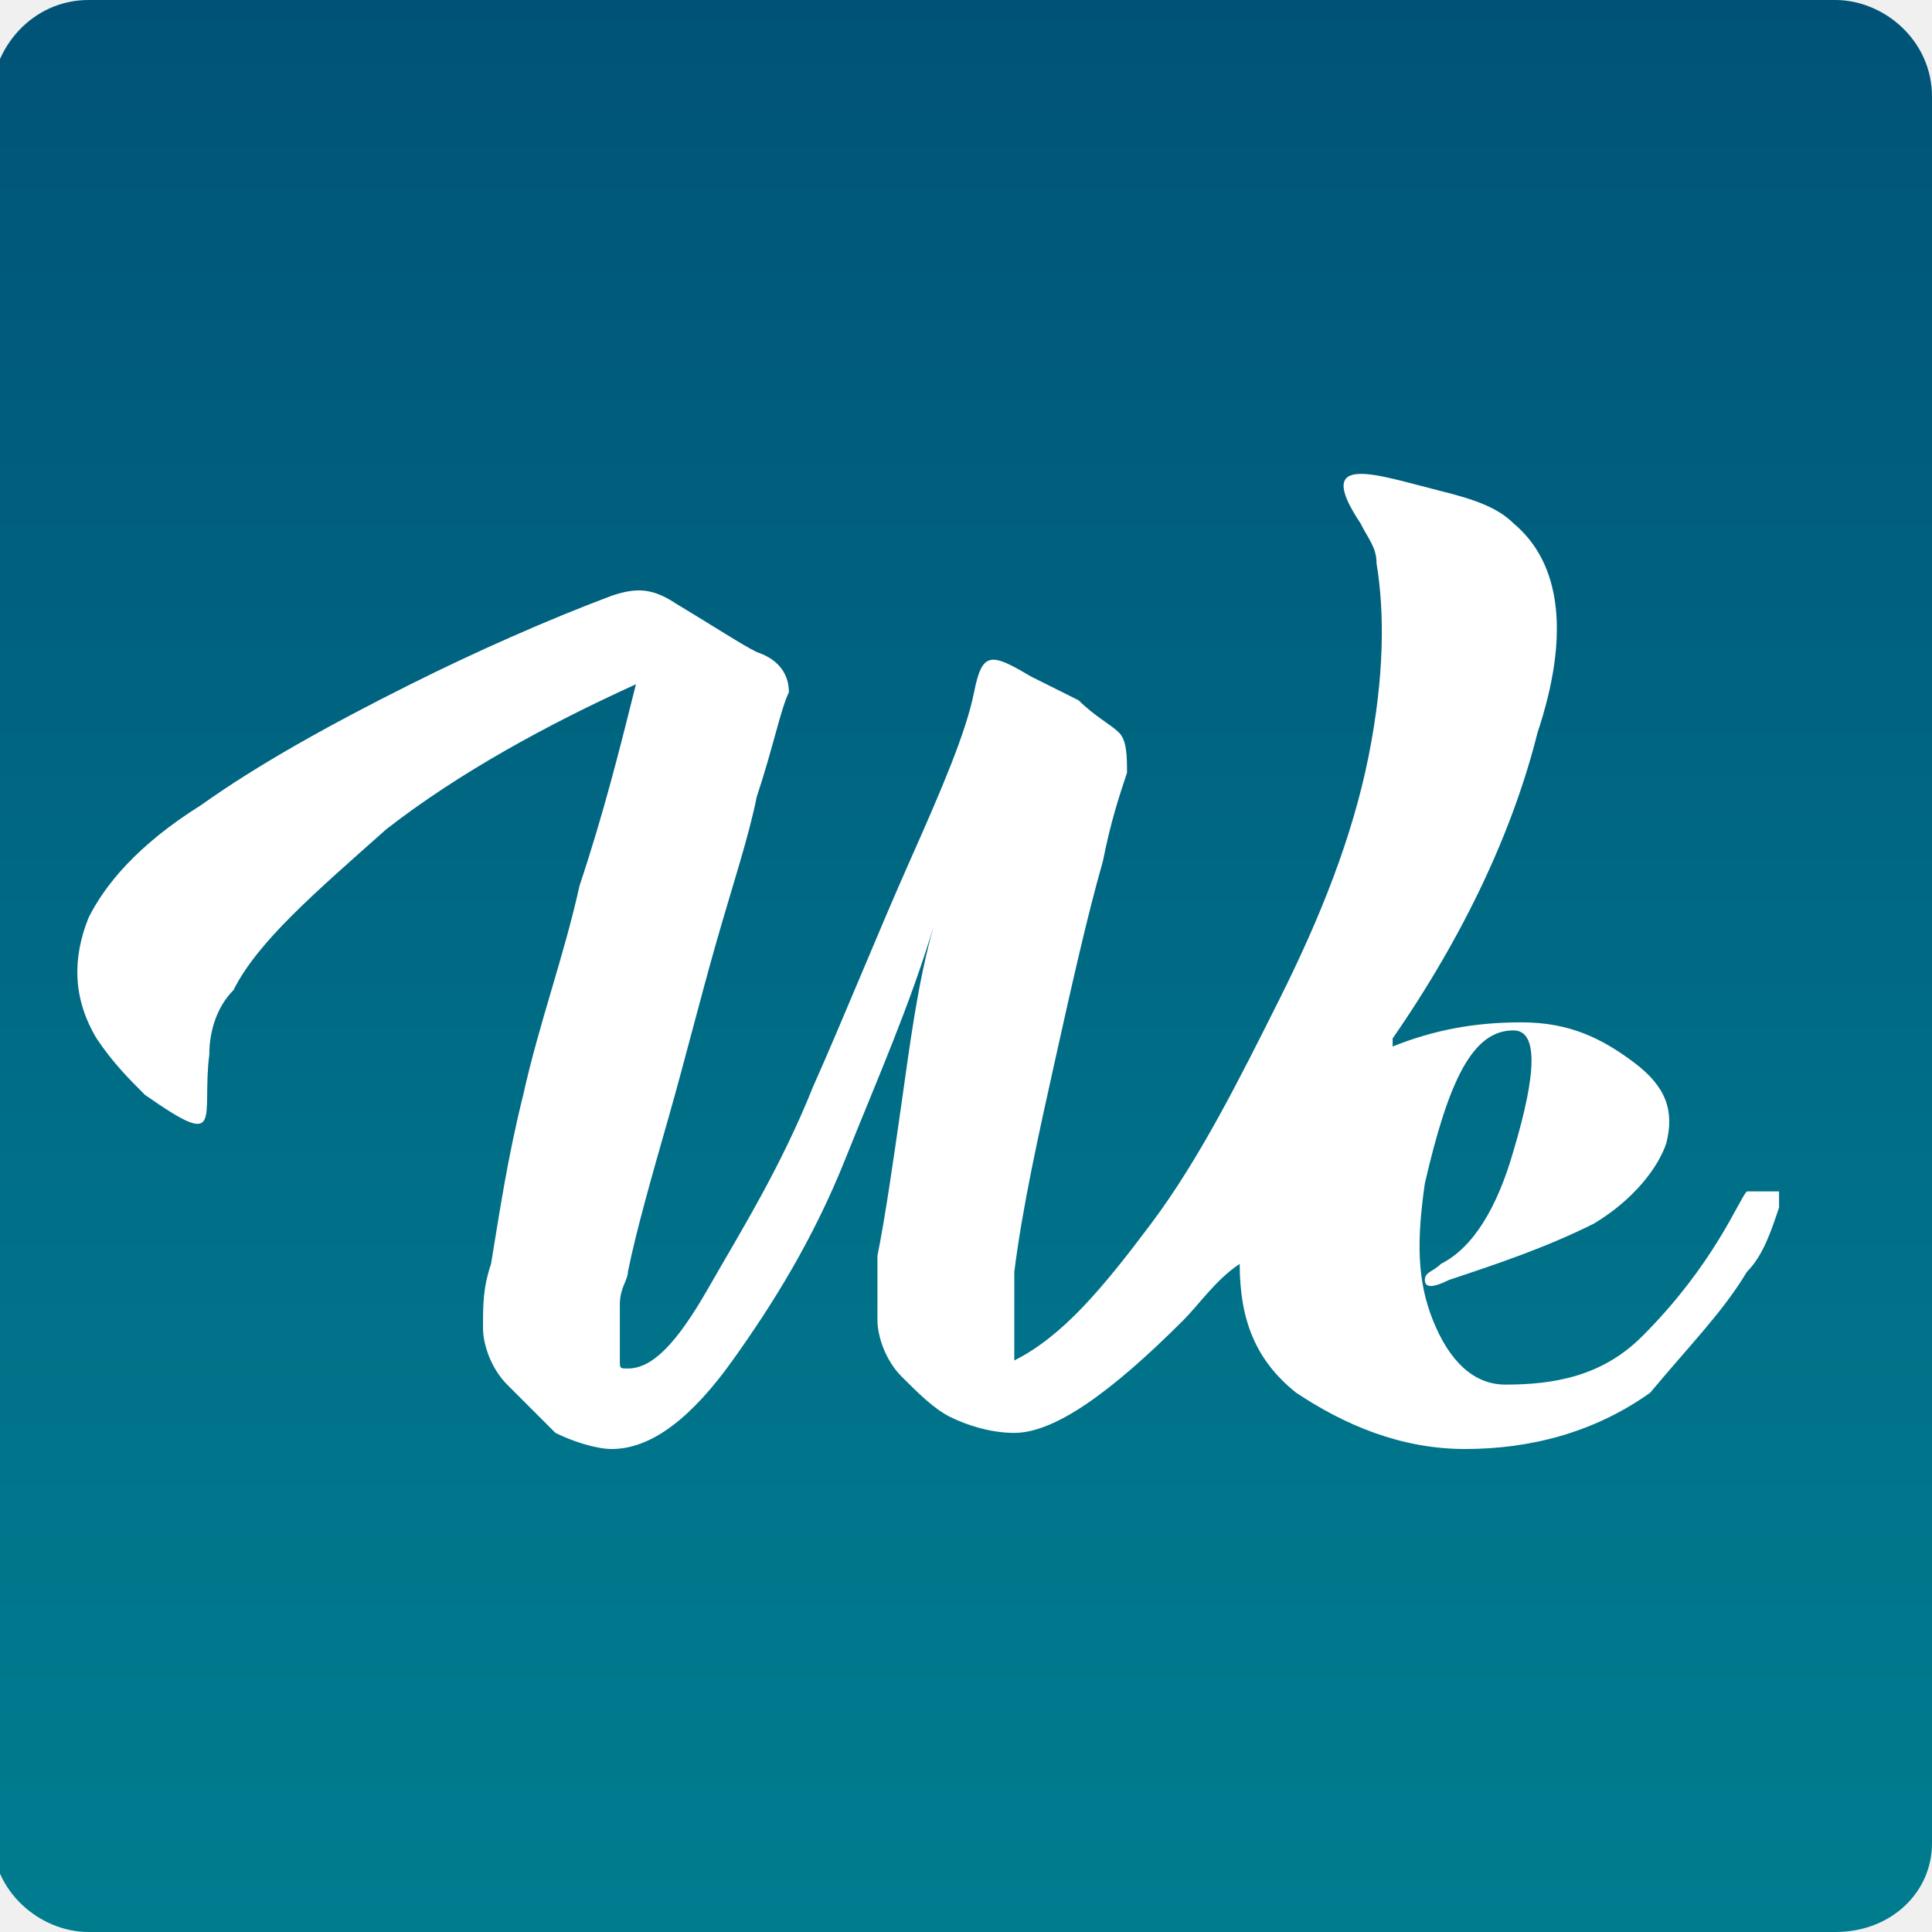
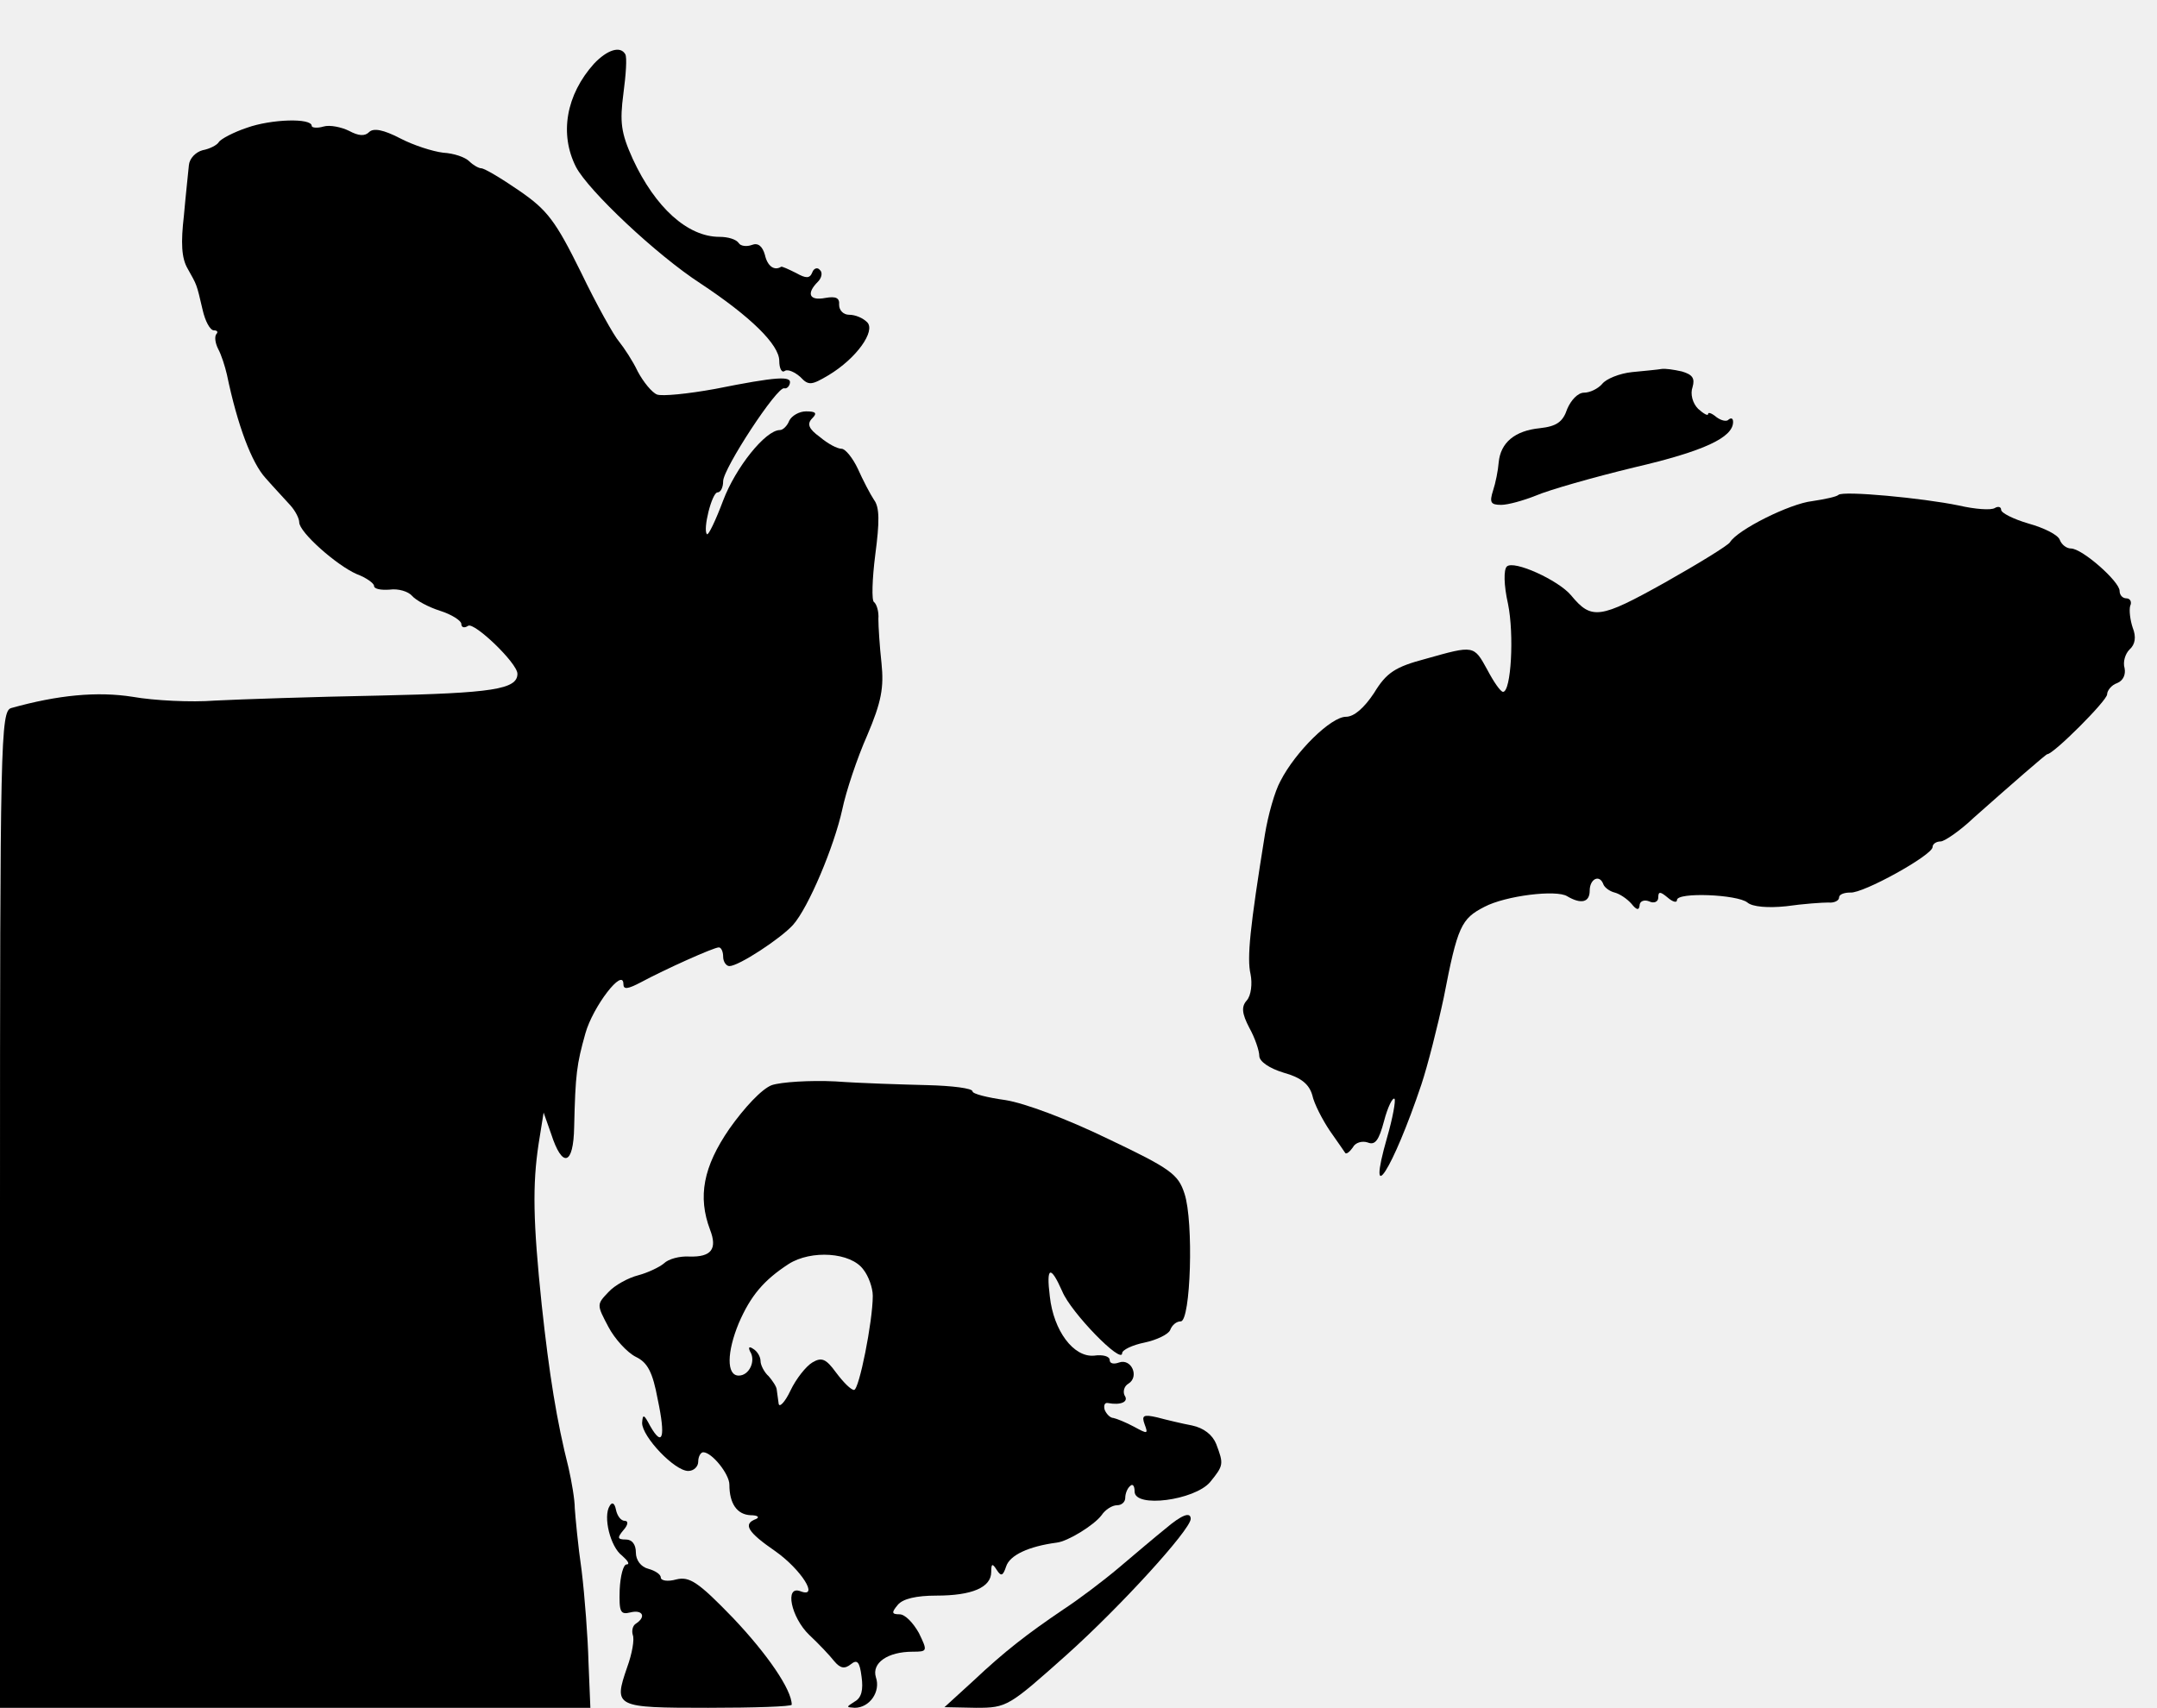
- <svg xmlns="http://www.w3.org/2000/svg" version="1.1" id="Layer_1" x="0px" y="0px" viewBox="-62 64 24 24" style="enable-background:new -62 64 24 24;" xml:space="preserve">
-   <style type="text/css">
- 	.st0{fill:url(#SVGID_1_);}
- 	.st1{fill:#FFFFFF;}
- </style>
-   <linearGradient id="SVGID_1_" gradientUnits="userSpaceOnUse" x1="-50" y1="88" x2="-50" y2="64">
-     <stop offset="0" style="stop-color:#007C8F" />
-     <stop offset="0.371" style="stop-color:#007088" />
-     <stop offset="1" style="stop-color:#005377" />
-   </linearGradient>
-   <path class="st0" d="M-39.2,88h-21.7c-0.6,0-1.2-0.5-1.2-1.2V65.2c0-0.6,0.5-1.2,1.2-1.2h21.7c0.6,0,1.2,0.5,1.2,1.2v21.7  C-38,87.5-38.5,88-39.2,88z" />
-   <path class="st1" d="M-40.3,79.8c0.2-0.2,0.3-0.5,0.4-0.8c0,0,0-0.1,0-0.1c0,0,0-0.1,0-0.1c0,0-0.3,0-0.4,0  c-0.1,0.1-0.4,0.9-1.3,1.8c-0.5,0.5-1.1,0.6-1.7,0.6c-0.4,0-0.7-0.3-0.9-0.8c-0.2-0.5-0.2-1-0.1-1.7c0.3-1.3,0.6-1.9,1.1-1.9  c0.3,0,0.3,0.5,0,1.5c-0.2,0.7-0.5,1.2-0.9,1.4c-0.1,0.1-0.2,0.1-0.2,0.2c0,0.1,0.1,0.1,0.3,0c0.6-0.2,1.2-0.4,1.8-0.7  c0.5-0.3,0.8-0.7,0.9-1c0.1-0.4,0-0.7-0.4-1c-0.4-0.3-0.8-0.5-1.4-0.5c-0.6,0-1.1,0.1-1.6,0.3c0,0,0,0,0-0.1  c0.9-1.3,1.5-2.6,1.8-3.8c0.4-1.2,0.3-2.1-0.3-2.6c-0.2-0.2-0.5-0.3-0.9-0.4c-0.8-0.2-1.6-0.5-1,0.4c0.1,0.2,0.2,0.3,0.2,0.5  c0.1,0.6,0.1,1.4-0.1,2.4c-0.2,1-0.6,2-1.1,3c-0.5,1-1,2-1.6,2.8c-0.6,0.8-1.1,1.4-1.7,1.7c0-0.1,0-0.1,0-0.2c0-0.2,0-0.3,0-0.5  c0-0.2,0-0.3,0-0.4c0.1-0.8,0.3-1.7,0.5-2.6c0.2-0.9,0.4-1.8,0.6-2.5c0.1-0.5,0.2-0.8,0.3-1.1c0-0.2,0-0.4-0.1-0.5  c-0.1-0.1-0.3-0.2-0.5-0.4c-0.2-0.1-0.4-0.2-0.6-0.3c-0.5-0.3-0.6-0.3-0.7,0.2c-0.1,0.5-0.4,1.2-0.8,2.1c-0.4,0.9-0.8,1.9-1.2,2.8  c-0.4,1-0.9,1.8-1.3,2.5c-0.4,0.7-0.7,1-1,1c-0.1,0-0.1,0-0.1-0.1c0-0.1,0-0.1,0-0.2c0-0.2,0-0.3,0-0.5c0-0.2,0.1-0.3,0.1-0.4  c0.1-0.5,0.3-1.2,0.5-1.9s0.4-1.5,0.6-2.2c0.2-0.7,0.4-1.3,0.5-1.8c0.2-0.6,0.3-1.1,0.4-1.3c0-0.2-0.1-0.4-0.4-0.5  c-0.2-0.1-0.5-0.3-1-0.6c-0.3-0.2-0.5-0.2-0.8-0.1c-0.8,0.3-1.7,0.7-2.5,1.1c-1,0.5-1.9,1-2.6,1.5c-0.8,0.5-1.2,1-1.4,1.4  c-0.2,0.5-0.2,1,0.1,1.5c0.2,0.3,0.4,0.5,0.6,0.7c1,0.7,0.7,0.3,0.8-0.5c0-0.3,0.1-0.6,0.3-0.8c0.3-0.6,1-1.2,1.9-2  c0.9-0.7,2-1.3,3.1-1.8c-0.2,0.8-0.4,1.6-0.7,2.5c-0.2,0.9-0.5,1.7-0.7,2.6c-0.2,0.8-0.3,1.5-0.4,2.1c-0.1,0.3-0.1,0.5-0.1,0.8  c0,0.2,0.1,0.5,0.3,0.7c0.2,0.2,0.4,0.4,0.6,0.6c0.2,0.1,0.5,0.2,0.7,0.2c0.5,0,1-0.4,1.5-1.1c0.5-0.7,1-1.5,1.4-2.5  c0.4-1,0.8-1.9,1.1-2.9c-0.2,0.7-0.3,1.5-0.4,2.2c-0.1,0.7-0.2,1.4-0.3,1.9c0,0.3,0,0.5,0,0.8c0,0.2,0.1,0.5,0.3,0.7  c0.2,0.2,0.4,0.4,0.6,0.5c0.2,0.1,0.5,0.2,0.8,0.2c0.5,0,1.2-0.5,2.1-1.4c0.2-0.2,0.4-0.5,0.7-0.7c0,0.7,0.2,1.2,0.7,1.6  c0.6,0.4,1.3,0.7,2.1,0.7c0.8,0,1.6-0.2,2.3-0.7C-41,80.7-40.6,80.3-40.3,79.8z" />
+ <svg xmlns="http://www.w3.org/2000/svg" version="1.0" width="346pt" height="274pt" viewBox="0 0 346 274" preserveAspectRatio="xMidYMid meet">
+   <g transform="translate(0,274) scale(0.1,-0.1)" fill="#000000" stroke="none">
+     <path d="M953 2638 c-45 -50 -56 -113 -29 -166 20 -38 129 -141 200 -187 80 -53 126 -98 126 -124 0 -12 4 -20 9 -16 5 3 16 -2 25 -10 13 -14 18 -13 45 3 45 27 76 71 62 85 -7 7 -19 12 -29 12 -9 0 -16 7 -16 16 1 11 -5 14 -22 11 -26 -5 -31 7 -12 26 6 6 8 15 3 19 -4 5 -10 2 -12 -4 -4 -10 -10 -10 -26 -1 -12 6 -23 11 -24 10 -11 -7 -22 1 -26 19 -4 14 -11 20 -21 16 -8 -3 -18 -2 -21 3 -4 6 -17 10 -31 10 -51 0 -103 47 -139 125 -19 42 -21 59 -15 105 4 30 6 58 3 63 -8 14 -29 7 -50 -15z" />
+     <path d="M396 2535 c-21 -7 -42 -18 -45 -23 -3 -5 -15 -11 -26 -13 -11 -3 -21 -13 -22 -24 -1 -11 -5 -47 -8 -81 -5 -43 -4 -68 6 -85 15 -27 14 -23 24 -66 4 -18 12 -33 18 -33 6 0 7 -3 4 -6 -3 -4 -2 -14 3 -24 5 -9 11 -28 14 -41 17 -82 40 -142 62 -166 14 -16 32 -35 40 -44 8 -9 14 -21 14 -27 0 -16 60 -69 92 -83 16 -6 28 -15 28 -19 0 -5 11 -7 25 -6 14 2 30 -3 36 -10 6 -7 26 -18 45 -24 19 -6 34 -16 34 -21 0 -6 5 -7 11 -3 10 6 79 -60 79 -77 0 -25 -40 -31 -222 -35 -106 -2 -224 -6 -263 -8 -38 -3 -98 0 -132 6 -57 9 -120 3 -195 -18 -17 -5 -18 -52 -18 -805 l0 -799 473 0 474 0 -3 73 c-1 39 -6 106 -11 147 -6 41 -10 86 -11 100 0 14 -5 43 -10 65 -19 75 -31 150 -43 261 -14 134 -15 193 -5 259 l8 50 12 -34 c18 -56 36 -51 37 11 2 85 4 100 18 150 12 43 61 107 61 79 0 -9 7 -8 28 3 39 21 117 56 125 56 4 0 7 -7 7 -15 0 -8 5 -15 10 -15 15 0 82 44 102 66 25 28 66 126 79 185 6 29 24 83 40 119 23 54 27 77 23 116 -3 27 -5 59 -5 71 1 12 -3 24 -7 27 -4 2 -3 37 2 76 7 53 7 76 -2 88 -6 9 -18 32 -26 50 -8 17 -20 32 -26 32 -7 0 -22 8 -35 19 -18 13 -21 21 -12 30 8 8 6 11 -10 11 -11 0 -23 -7 -27 -15 -3 -8 -10 -15 -15 -15 -23 0 -71 -60 -91 -113 -12 -32 -24 -57 -26 -54 -7 7 8 67 17 67 5 0 9 8 9 18 0 20 87 153 98 149 4 -1 8 3 9 8 3 12 -20 11 -120 -9 -44 -8 -85 -12 -93 -9 -8 3 -22 20 -31 37 -8 17 -22 38 -30 48 -8 9 -36 59 -61 111 -41 83 -54 100 -99 131 -29 20 -56 36 -61 36 -4 0 -13 5 -19 11 -7 7 -25 13 -42 14 -17 2 -48 12 -69 23 -27 14 -43 17 -50 10 -7 -7 -17 -6 -32 2 -12 6 -31 10 -41 7 -10 -3 -19 -2 -19 1 0 13 -65 11 -104 -3z" />
+     <path d="M2618 2143 c-20 -2 -42 -11 -48 -19 -7 -8 -20 -14 -29 -14 -10 0 -21 -12 -27 -26 -7 -21 -17 -28 -44 -31 -40 -4 -63 -23 -66 -55 -1 -13 -5 -33 -9 -45 -6 -19 -4 -23 13 -23 11 0 36 7 56 15 21 9 91 29 157 45 112 26 159 48 159 73 0 6 -3 7 -7 4 -3 -4 -12 -2 -20 4 -7 6 -13 8 -13 5 0 -4 -7 0 -16 8 -9 9 -13 24 -9 35 4 14 0 20 -17 25 -13 3 -27 5 -33 4 -5 -1 -27 -3 -47 -5z" />
+     <path d="M2949 1946 c-3 -3 -22 -7 -42 -10 -36 -4 -120 -46 -132 -66 -3 -5 -50 -34 -105 -65 -104 -58 -117 -60 -150 -20 -20 24 -92 57 -103 46 -5 -5 -5 -29 2 -60 10 -49 5 -141 -8 -141 -4 0 -15 16 -25 35 -22 40 -21 40 -99 18 -49 -13 -63 -22 -83 -55 -16 -24 -32 -38 -45 -38 -24 0 -81 -56 -105 -103 -9 -16 -20 -55 -25 -86 -24 -149 -29 -198 -23 -224 3 -15 1 -34 -6 -42 -9 -10 -8 -21 4 -44 9 -16 16 -37 16 -45 0 -9 16 -20 39 -27 29 -8 41 -19 46 -36 3 -14 16 -39 28 -57 12 -17 23 -33 25 -36 2 -2 7 2 12 9 4 8 15 11 24 8 12 -5 18 4 26 34 6 23 14 39 17 36 2 -3 -3 -31 -12 -62 -34 -119 9 -52 55 85 10 30 26 93 36 140 22 114 28 126 65 145 34 18 116 28 133 17 22 -13 36 -10 36 9 0 19 16 27 22 10 2 -5 10 -11 18 -13 8 -2 20 -10 27 -18 8 -10 12 -11 13 -3 0 7 7 10 15 7 8 -4 15 -1 15 6 0 10 3 10 15 0 8 -7 15 -9 15 -4 0 13 97 9 113 -4 8 -7 33 -9 62 -6 28 4 58 6 68 6 9 -1 17 3 17 8 0 5 8 8 18 8 20 -2 132 60 132 73 0 5 6 9 13 9 6 0 31 17 53 38 62 55 116 102 118 102 10 0 96 86 96 96 0 6 7 15 16 18 10 4 14 14 12 24 -3 10 1 23 8 30 9 8 11 20 5 35 -4 12 -6 28 -4 35 3 6 0 12 -6 12 -6 0 -11 5 -11 12 0 15 -60 68 -78 68 -7 0 -15 6 -18 14 -3 8 -25 19 -50 26 -24 7 -44 17 -44 22 0 5 -5 6 -10 3 -6 -4 -32 -2 -58 4 -58 12 -186 24 -193 17z" />
+     <path d="M1238 999 c-16 -6 -44 -36 -68 -70 -42 -61 -51 -109 -31 -162 12 -31 2 -44 -33 -43 -16 1 -34 -4 -41 -11 -7 -6 -26 -15 -41 -19 -16 -4 -38 -16 -48 -27 -19 -20 -19 -20 0 -56 10 -19 30 -41 44 -48 19 -9 27 -25 35 -68 13 -61 8 -78 -12 -43 -10 19 -12 20 -13 5 0 -22 52 -77 74 -77 9 0 16 7 16 15 0 8 4 15 8 15 14 0 42 -35 42 -52 0 -30 12 -48 34 -49 11 0 15 -3 9 -6 -22 -8 -14 -21 31 -52 41 -29 71 -76 40 -64 -26 10 -15 -42 14 -70 15 -14 33 -33 40 -42 10 -12 17 -13 27 -5 10 8 14 4 17 -20 3 -21 0 -34 -11 -40 -14 -9 -14 -9 0 -10 24 0 42 26 34 49 -7 23 19 41 59 41 24 0 24 1 10 30 -9 16 -22 30 -31 30 -13 0 -13 3 -3 15 8 10 30 15 62 15 57 0 88 13 88 38 0 14 2 14 9 3 7 -11 10 -9 15 6 6 18 36 32 81 38 18 2 60 28 72 44 6 9 17 16 25 16 7 0 13 5 13 12 0 6 3 15 8 19 4 4 7 0 7 -9 0 -27 96 -14 121 15 22 27 22 29 10 61 -6 15 -20 26 -39 30 -16 3 -41 9 -56 13 -22 5 -25 3 -20 -11 6 -16 5 -16 -17 -4 -13 7 -28 13 -33 14 -5 0 -11 6 -14 13 -2 7 0 12 5 11 21 -4 34 2 27 12 -3 6 -1 15 6 19 18 11 5 41 -15 34 -8 -3 -15 -2 -15 4 0 6 -11 9 -25 7 -33 -3 -65 40 -71 95 -6 48 1 51 20 8 14 -34 96 -118 96 -99 0 5 16 13 36 17 19 4 38 13 41 20 3 8 10 14 17 14 16 0 21 160 6 205 -10 31 -22 40 -123 88 -66 32 -133 57 -164 62 -29 4 -53 10 -53 14 0 5 -33 9 -72 10 -40 1 -107 3 -148 6 -41 2 -87 -1 -102 -6z m147 -296 c8 -10 15 -29 15 -42 0 -41 -22 -151 -30 -151 -5 0 -17 12 -29 28 -16 22 -23 25 -38 16 -10 -6 -26 -26 -35 -45 -9 -19 -18 -28 -19 -21 -1 6 -2 16 -3 22 0 5 -7 15 -13 22 -7 6 -13 18 -13 24 0 7 -5 16 -12 20 -6 4 -8 3 -5 -4 10 -15 -1 -39 -18 -39 -20 0 -19 38 0 84 19 44 40 69 80 95 36 23 100 19 120 -9z" />
+     <path d="M978 324 c-11 -17 1 -66 20 -80 9 -8 13 -14 7 -14 -5 0 -10 -18 -11 -41 -1 -35 1 -40 17 -36 20 5 26 -7 9 -18 -5 -3 -7 -11 -5 -18 3 -7 -1 -30 -9 -52 -22 -64 -20 -65 130 -65 74 0 134 2 134 5 0 24 -39 81 -94 139 -56 58 -70 67 -91 62 -14 -4 -25 -2 -25 3 0 5 -9 11 -20 14 -12 3 -20 14 -20 26 0 13 -6 21 -16 21 -14 0 -14 3 -4 15 8 9 8 15 2 15 -6 0 -12 8 -14 18 -2 10 -6 13 -10 6z" />
+     <path d="M1869 287 c-15 -12 -48 -40 -74 -62 -26 -22 -66 -52 -89 -67 -59 -40 -94 -67 -145 -115 l-46 -42 51 -1 c49 0 52 2 145 85 87 78 198 200 199 218 0 12 -14 7 -41 -16z" />
+   </g>
</svg>
